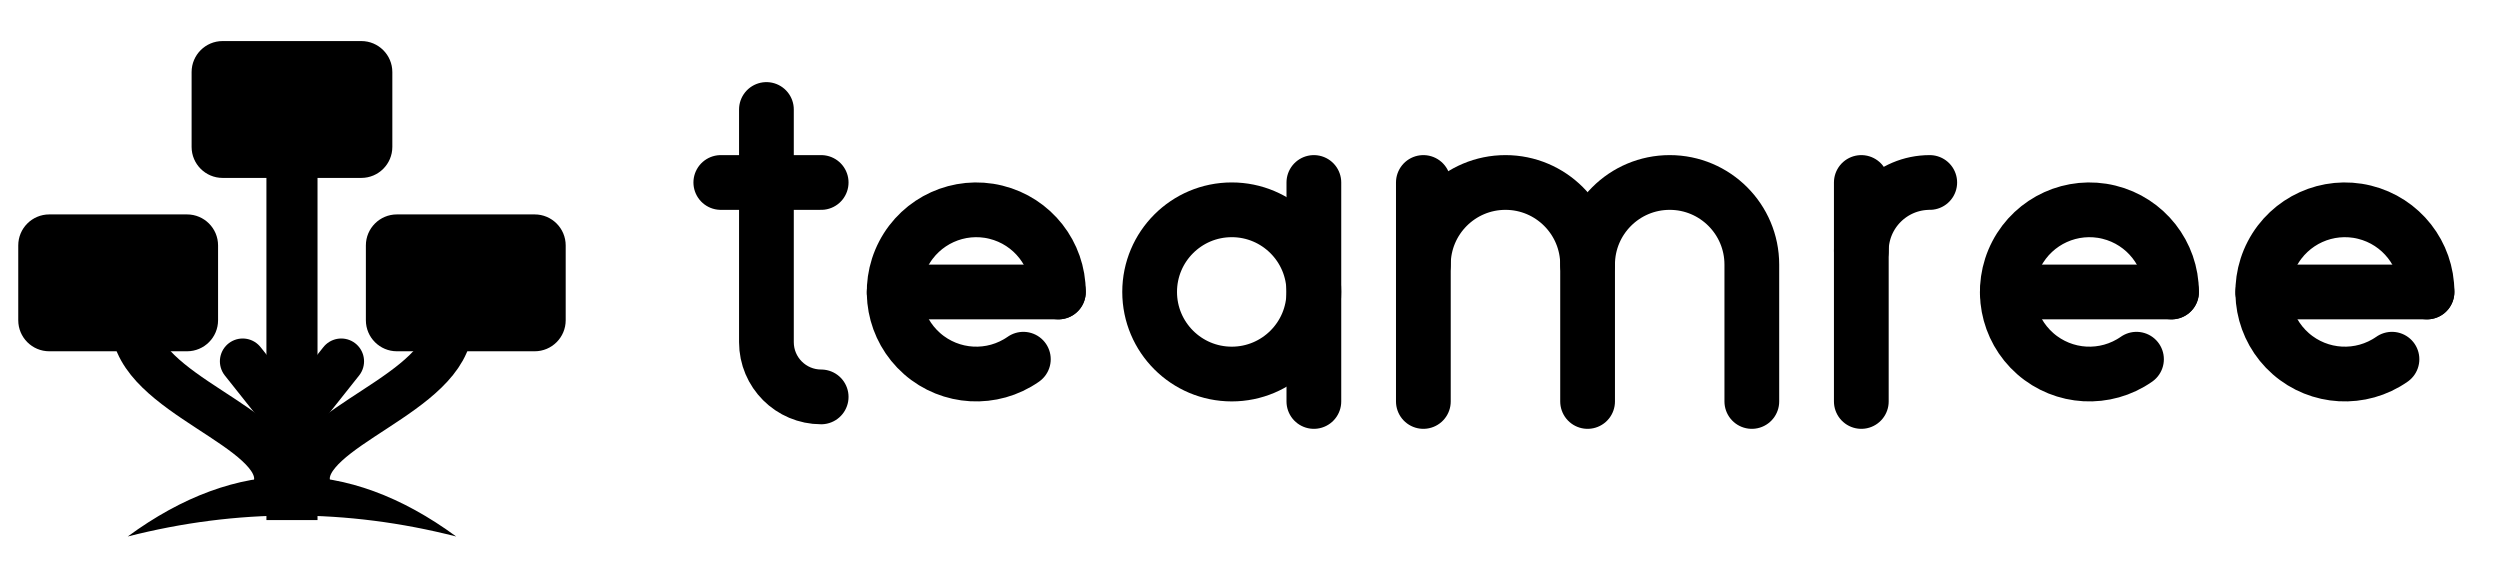
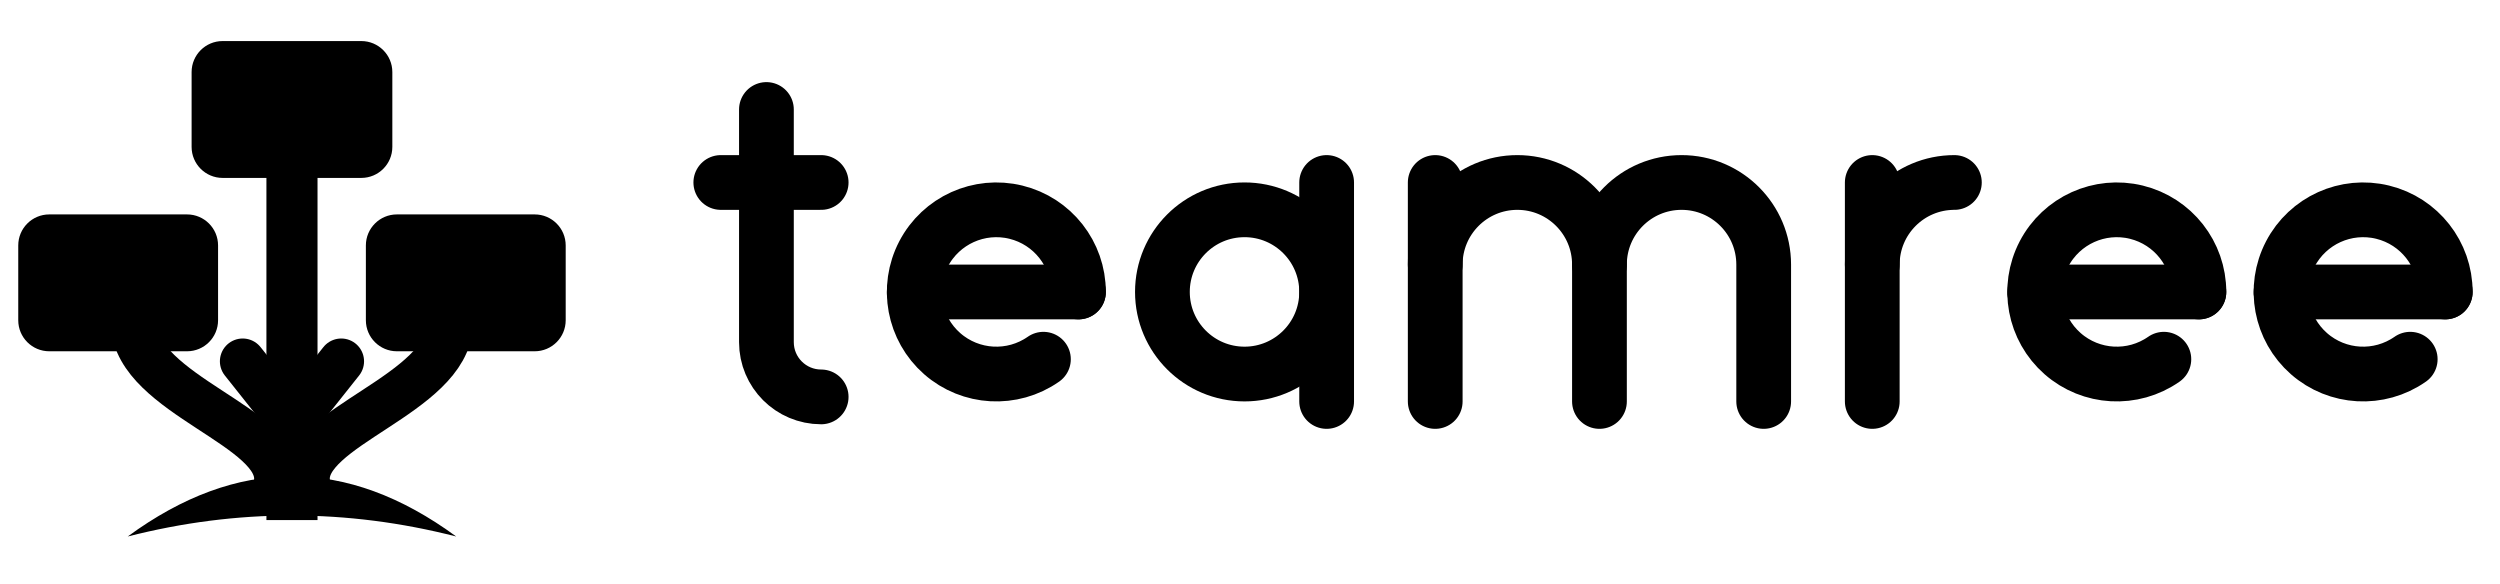
<svg xmlns="http://www.w3.org/2000/svg" viewBox="0 0 274 64" fill="currentColor" role="img" aria-label="teamree">
  <g>
    <path d="M14 58.8 Q32 45.6 50 58.8 Q32 54.2 14 58.8 Z" />
    <path d="M29.2 18 H34.8 V57 H29.2 Z" />
    <g fill="none" stroke="currentColor" stroke-width="5" stroke-linecap="round">
      <path d="M14.9 37 C17.1 44.2 32.9 47.6 30 54" />
      <path d="M49.1 37 C46.9 44.2 31.1 47.6 34 54" />
    </g>
    <g fill="none" stroke="currentColor" stroke-width="5" stroke-linecap="round">
      <path d="M26.6 39.6 L32 46.4" />
      <path d="M37.4 39.6 L32 46.4" />
    </g>
    <g>
      <path d="M24.4 4.5 H39.6 A3.4 3.4 0 0 1 43 7.9 V16.1 A3.4 3.4 0 0 1 39.6 19.5 H24.4 A3.4 3.4 0 0 1 21 16.1 V7.9 A3.4 3.4 0 0 1 24.4 4.5 Z" />
      <path d="M5.4 23.5 H20.5 A3.4 3.4 0 0 1 23.9 26.9 V35.1 A3.4 3.4 0 0 1 20.5 38.5 H5.4 A3.4 3.4 0 0 1 2 35.1 V26.9 A3.4 3.4 0 0 1 5.4 23.5 Z" />
      <path d="M43.5 23.5 H58.6 A3.4 3.4 0 0 1 62 26.9 V35.1 A3.4 3.4 0 0 1 58.6 38.5 H43.5 A3.4 3.4 0 0 1 40.1 35.1 V26.9 A3.4 3.4 0 0 1 43.5 23.5 Z" />
    </g>
  </g>
  <g fill="none" stroke="currentColor" stroke-width="6" stroke-linecap="round" stroke-linejoin="round">
    <path d="M84 12 V37.5 A6 6 0 0 0 90 43.5" />
    <path d="M79 20 H90" />
-     <path d="M116 32 A9 9 0 1 0 112.16 39.37" />
-     <path d="M116 32 H98" />
-     <path d="M144 32 A9 9 0 1 1 144 31.99" />
-     <path d="M144 20 V44" />
-     <path d="M156 20 V44" />
-     <path d="M156 29 A9 9 0 0 1 174 29 V44" />
-     <path d="M174 29 A9 9 0 0 1 192 29 V44" />
-     <path d="M204 20 V44" />
-     <path d="M204 27.5 A7.5 7.5 0 0 1 211.5 20" />
-     <path d="M238 32 A9 9 0 1 0 234.16 39.37" />
-     <path d="M238 32 H220" />
-     <path d="M266 32 A9 9 0 1 0 262.16 39.37" />
-     <path d="M266 32 H248" />
+     <path d="M118.2 32 A9 9 0 1 0 114.36 39.37" />
+     <path d="M118.2 32 H100.2" />
+     <path d="M145.4 32 A9 9 0 1 1 145.4 31.99" />
+     <path d="M145.4 20 V44" />
+     <path d="M157.3 20 V44" />
+     <path d="M157.3 29 A9 9 0 0 1 175.3 29 V44" />
+     <path d="M175.3 29 A9 9 0 0 1 193.3 29 V44" />
+     <path d="M205.2 20 V44" />
+     <path d="M205.2 29 A9 9 0 0 1 214.2 20" />
+     <path d="M241 32 A9 9 0 1 0 237.16 39.37" />
+     <path d="M241 32 H223" />
+     <path d="M268 32 A9 9 0 1 0 264.16 39.37" />
+     <path d="M268 32 H250" />
  </g>
</svg>
